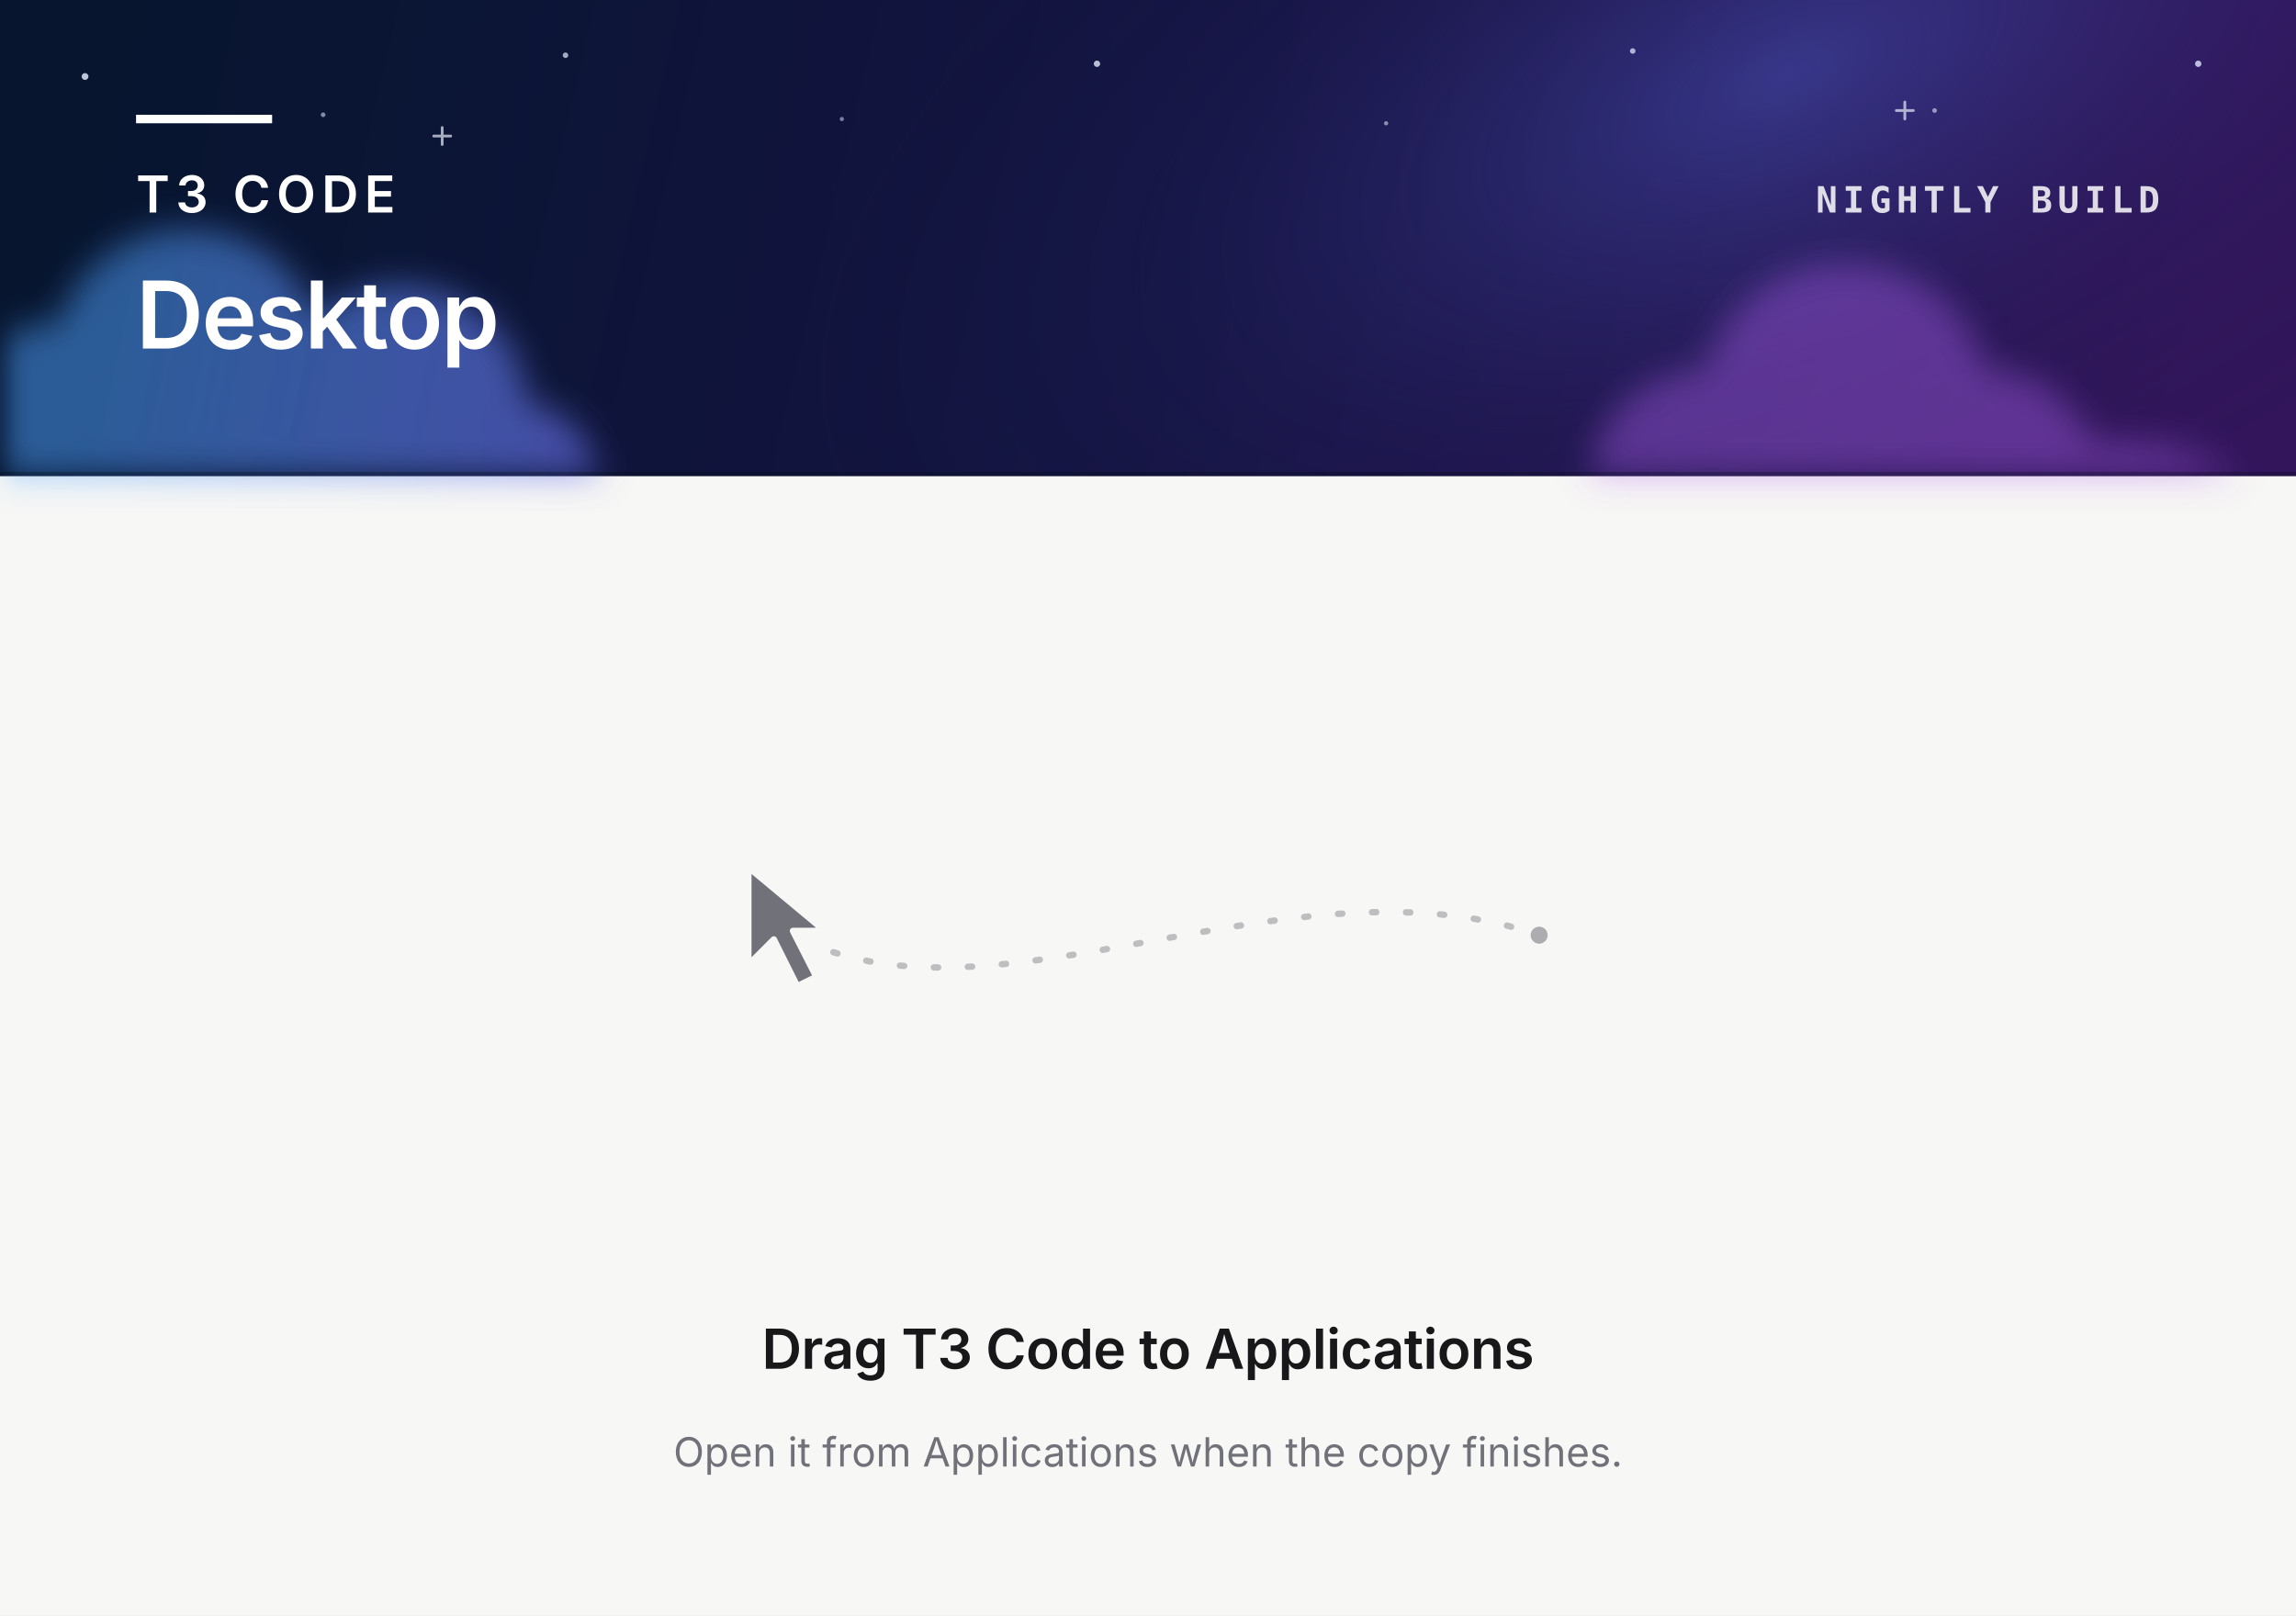
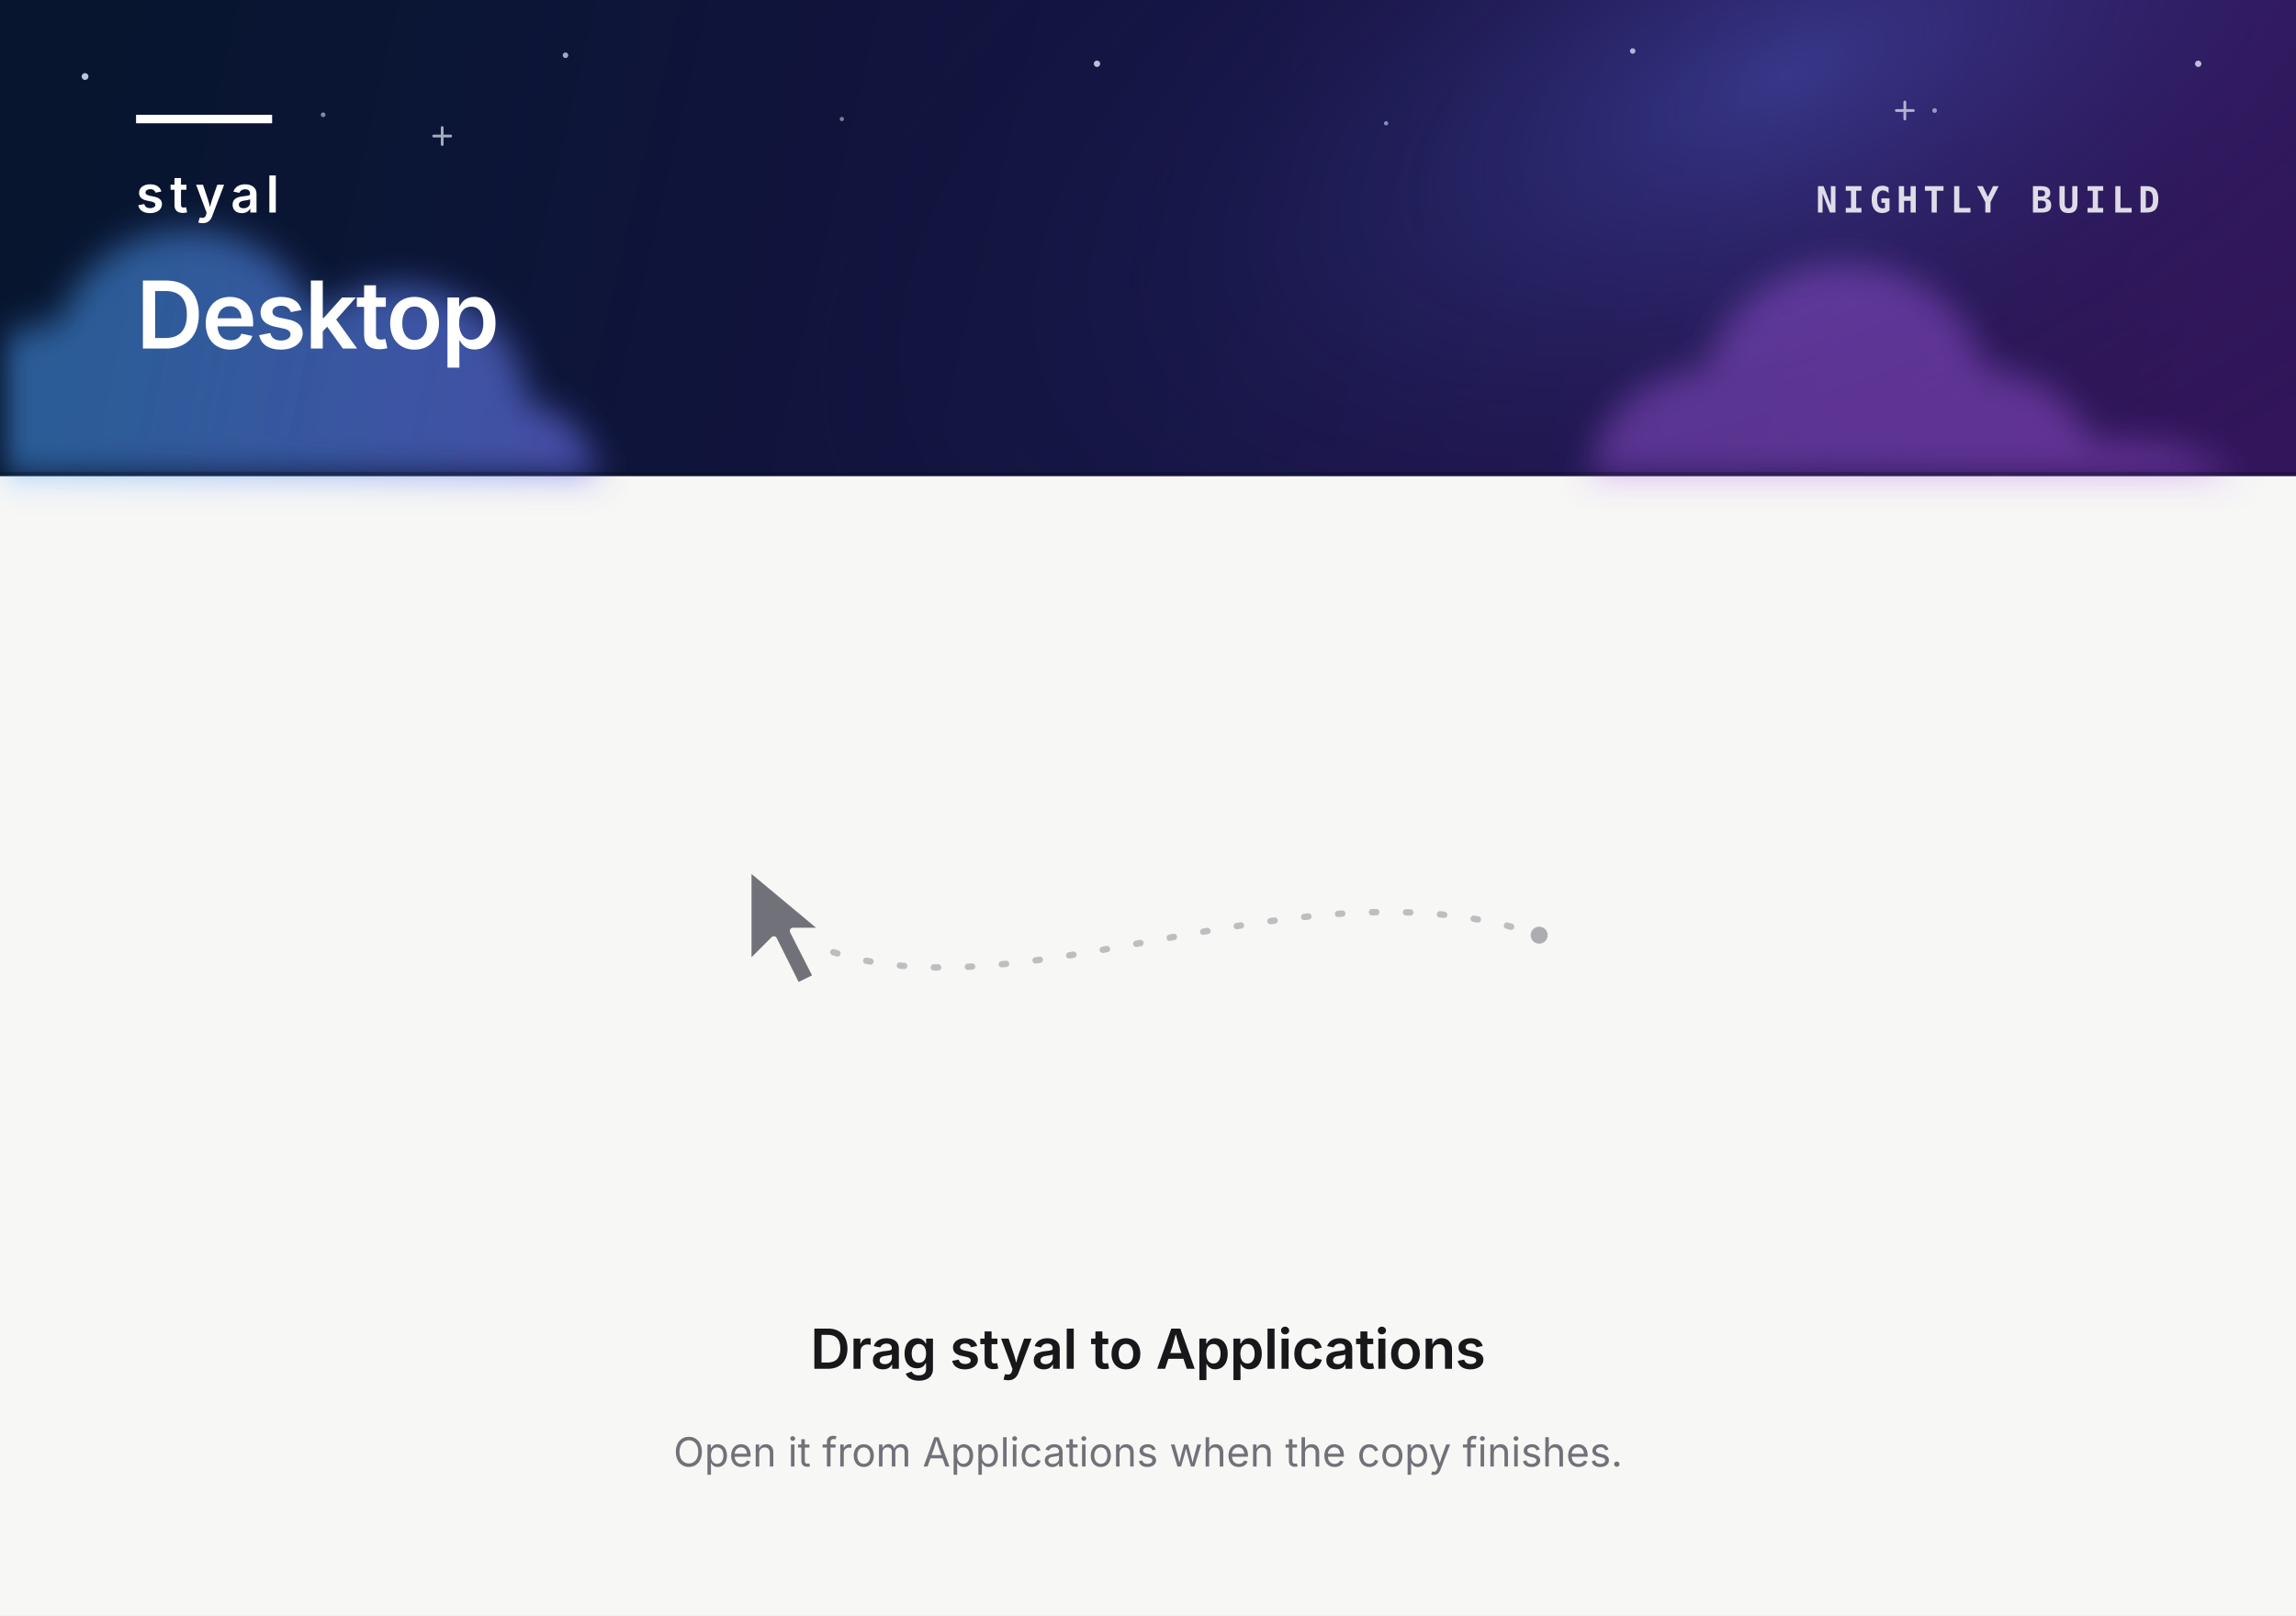
<svg xmlns="http://www.w3.org/2000/svg" width="1080" height="760" viewBox="0 0 540 380" fill="none">
  <defs>
    <linearGradient id="night-sky" x1="28" y1="0" x2="510" y2="112" gradientUnits="userSpaceOnUse">
      <stop stop-color="#07152F" />
      <stop offset="0.52" stop-color="#151443" />
      <stop offset="1" stop-color="#32155B" />
    </linearGradient>
    <radialGradient id="night-glow" cx="0" cy="0" r="1" gradientUnits="userSpaceOnUse" gradientTransform="translate(420 18) rotate(157) scale(260 126)">
      <stop stop-color="#5165D8" stop-opacity="0.42" />
      <stop offset="0.55" stop-color="#283075" stop-opacity="0.15" />
      <stop offset="1" stop-color="#111635" stop-opacity="0" />
    </radialGradient>
    <linearGradient id="night-cloud" x1="18" y1="62" x2="260" y2="112" gradientUnits="userSpaceOnUse">
      <stop stop-color="#4EA4FF" stop-opacity="0.5" />
      <stop offset="0.52" stop-color="#696FEA" stop-opacity="0.62" />
      <stop offset="1" stop-color="#A85BEA" stop-opacity="0.5" />
    </linearGradient>
    <filter id="night-soft" x="-24" y="35" width="588" height="101" filterUnits="userSpaceOnUse">
      <feGaussianBlur stdDeviation="4" />
    </filter>
  </defs>
  <rect width="540" height="380" fill="#F7F7F5" />
  <rect width="540" height="112" fill="url(#night-sky)" />
  <rect width="540" height="112" fill="url(#night-glow)" />
  <g fill="#E4EAFF">
    <circle cx="20" cy="18" r="0.8" opacity="0.82" />
    <circle cx="76" cy="27" r="0.55" opacity="0.55" />
    <circle cx="133" cy="13" r="0.65" opacity="0.7" />
    <circle cx="198" cy="28" r="0.5" opacity="0.5" />
    <circle cx="258" cy="15" r="0.75" opacity="0.8" />
    <circle cx="326" cy="29" r="0.5" opacity="0.55" />
    <circle cx="384" cy="12" r="0.65" opacity="0.72" />
    <circle cx="455" cy="26" r="0.55" opacity="0.58" />
    <circle cx="517" cy="15" r="0.75" opacity="0.78" />
  </g>
  <g stroke="#EEF2FF" stroke-linecap="round" stroke-width="0.65" opacity="0.68">
    <path d="M104 30V34M102 32H106" />
    <path d="M448 24V28M446 26H450" />
  </g>
  <g filter="url(#night-soft)">
    <path d="M-12 112V101C-12 87 0 76 14 76C18 63 30 54 44 54C58 54 70 62 74 75C79 70 86 67 94 67C110 67 123 79 124 95C132 96 138 101 141 112H-12Z" fill="url(#night-cloud)" />
    <path d="M374 112C375 98 387 87 401 87C405 72 418 62 434 62C450 62 463 72 467 87C478 87 488 94 492 104C506 103 518 106 526 112H374Z" fill="url(#night-cloud)" opacity="0.82" />
  </g>
  <path d="M0 111.5H540" stroke="#050A19" stroke-opacity="0.3" />
  <path d="M32 28H64" stroke="#FFFFFF" stroke-width="2" />
  <g font-family="-apple-system, BlinkMacSystemFont, sans-serif" fill="#FFFFFF">
-     <text x="32" y="50" font-size="12" font-weight="600" letter-spacing="1.4">T3 CODE</text>
+     <text x="32" y="50" font-size="12" font-weight="600" letter-spacing="1.4">styal</text>
    <text x="32" y="82" font-size="22" font-weight="600" letter-spacing="-0.45">Desktop</text>
    <text x="508" y="50" text-anchor="end" font-family="ui-monospace, SFMono-Regular, Menlo, monospace" font-size="8.5" font-weight="600" letter-spacing="1.2" opacity="0.84">NIGHTLY BUILD</text>
  </g>
  <path d="M196 224C242 239 307 201 362 220" stroke="#71717A" stroke-width="1.5" stroke-linecap="round" stroke-dasharray="1 7" opacity="0.42" />
  <circle cx="362" cy="220" r="2" fill="#71717A" opacity="0.55" />
  <path d="M176 204V227L182 221L187.5 232L192 229.8L186.5 219H194L176 204Z" fill="#71717A" stroke="#F7F7F5" stroke-width="1.5" stroke-linejoin="round" />
  <g font-family="-apple-system, BlinkMacSystemFont, sans-serif" text-anchor="middle">
-     <text x="270" y="322" font-size="13" font-weight="600" letter-spacing="-0.1" fill="#18181B">Drag T3 Code to Applications</text>
+     <text x="270" y="322" font-size="13" font-weight="600" letter-spacing="-0.1" fill="#18181B">Drag styal to Applications</text>
    <text x="270" y="345" font-size="9.5" fill="#71717A">Open it from Applications when the copy finishes.</text>
  </g>
</svg>
